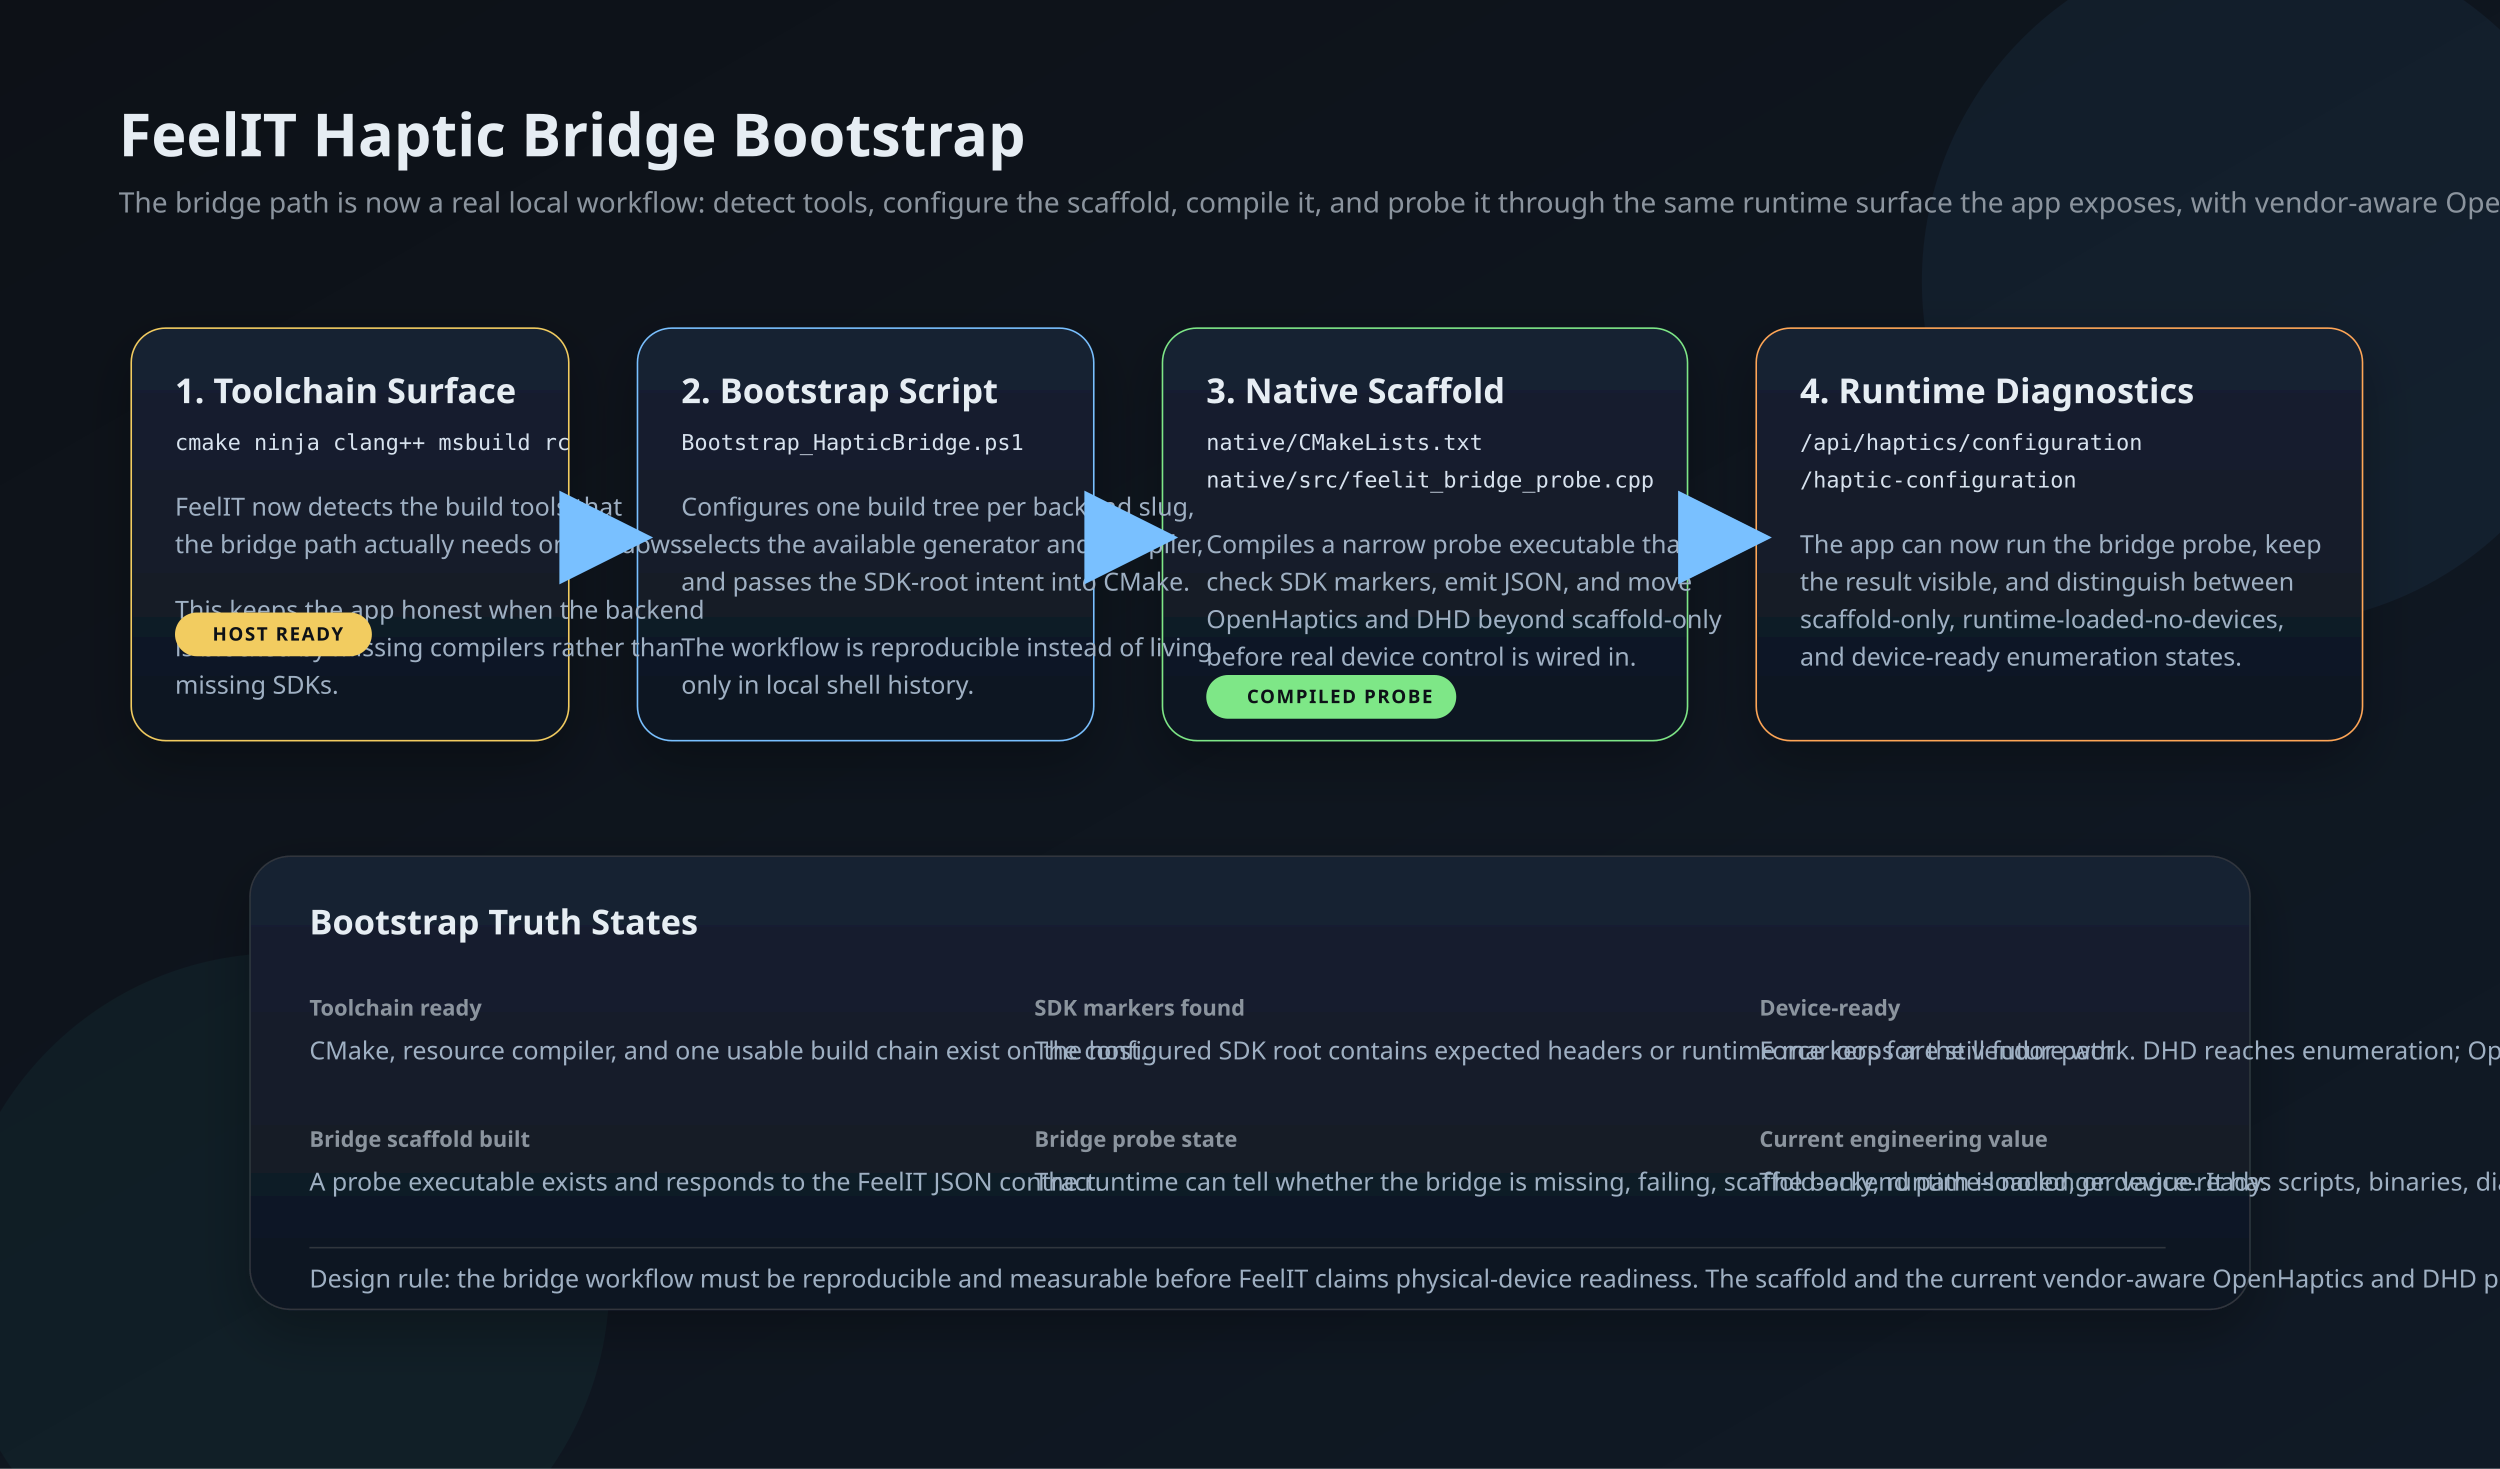
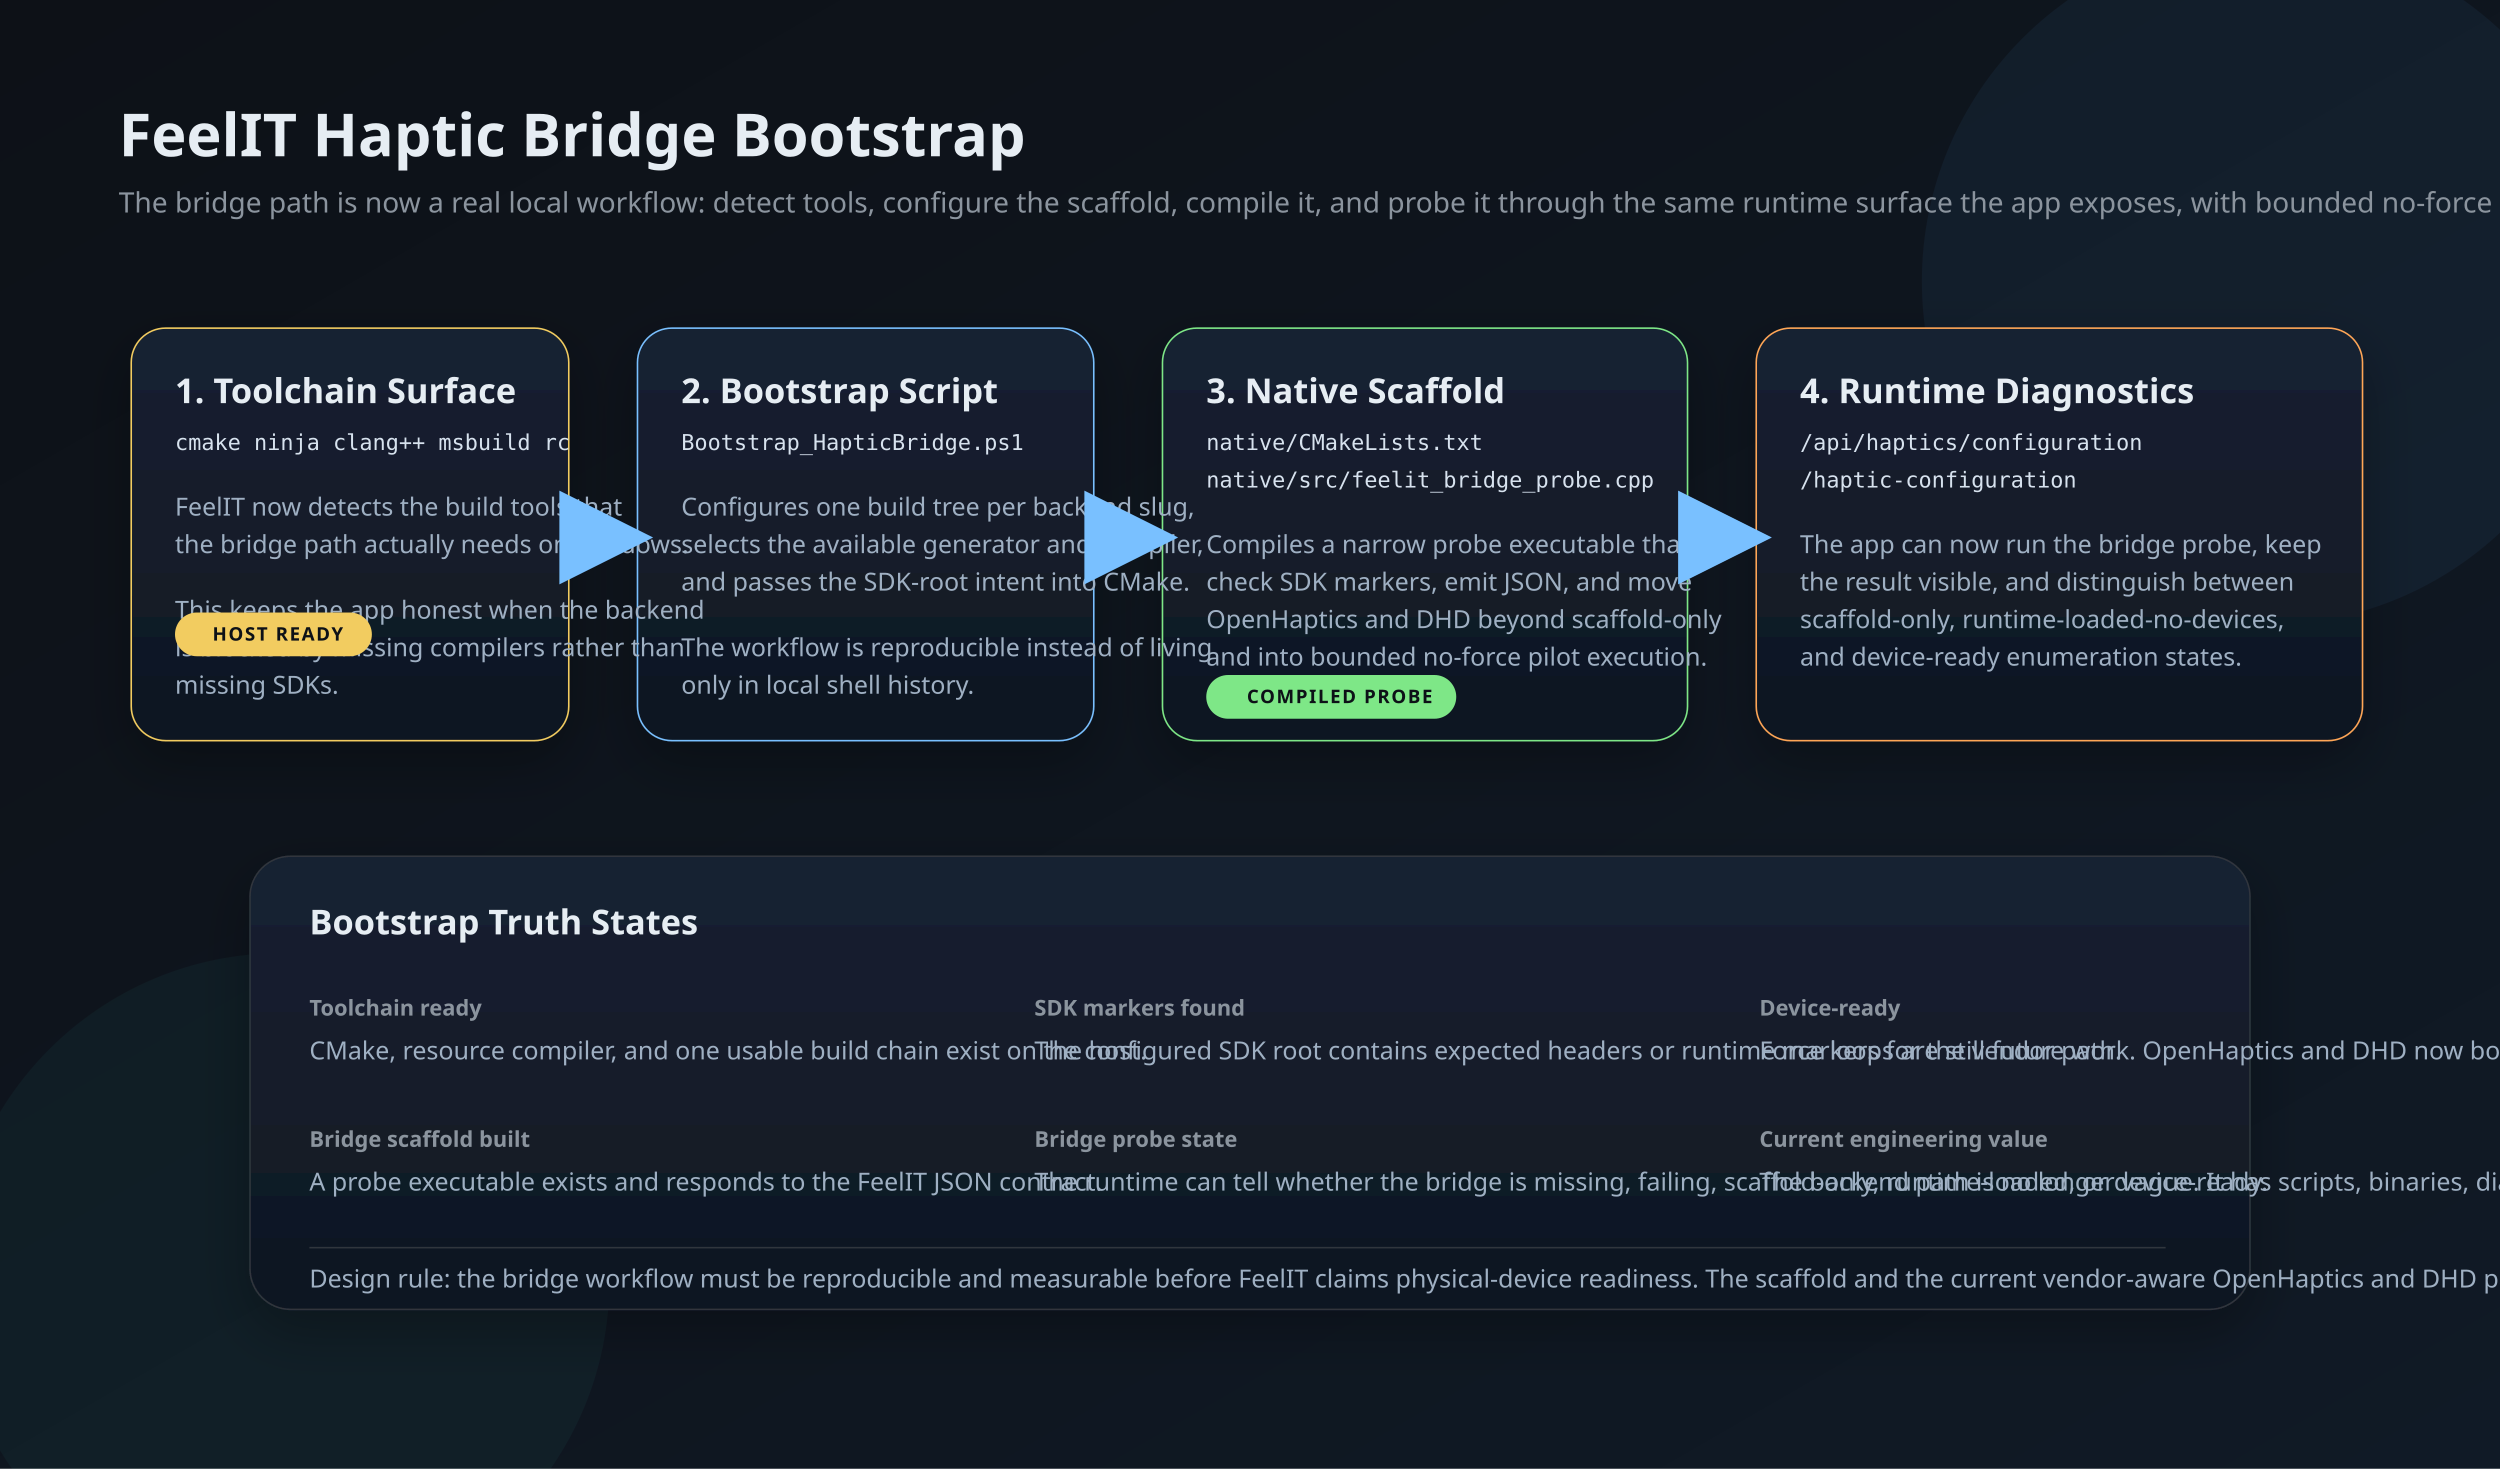
<svg xmlns="http://www.w3.org/2000/svg" width="1600" height="940" viewBox="0 0 1600 940" role="img" aria-labelledby="title desc">
  <defs>
    <linearGradient id="bg" x1="0" y1="0" x2="1" y2="1">
      <stop offset="0%" stop-color="#0d1117" />
      <stop offset="100%" stop-color="#101a26" />
    </linearGradient>
    <linearGradient id="card" x1="0" y1="0" x2="0" y2="1">
      <stop offset="0%" stop-color="#152132" />
      <stop offset="100%" stop-color="#101722" />
    </linearGradient>
    <filter id="shadow" x="-20%" y="-20%" width="140%" height="140%">
      <feDropShadow dx="0" dy="14" stdDeviation="18" flood-color="#000000" flood-opacity="0.28" />
    </filter>
    <marker id="arrow" markerWidth="12" markerHeight="12" refX="10" refY="6" orient="auto">
      <path d="M0 0 L12 6 L0 12 Z" fill="#79c0ff" />
    </marker>
    <style>
      .title { font: 700 38px 'Segoe UI', sans-serif; fill: #e6edf3; }
      .subtitle { font: 400 18px 'Segoe UI', sans-serif; fill: #8b949e; }
      .cardTitle { font: 700 22px 'Segoe UI', sans-serif; fill: #e6edf3; }
      .body { font: 400 16px 'Segoe UI', sans-serif; fill: #9fb0c3; }
      .mono { font: 400 14px Consolas, monospace; fill: #d7e2ee; }
      .badge { font: 700 12px 'Segoe UI', sans-serif; fill: #0d1117; letter-spacing: 1px; }
      .legend { font: 600 14px 'Segoe UI', sans-serif; fill: #8b949e; }
    </style>
  </defs>
  <rect width="1600" height="940" fill="url(#bg)" />
  <circle cx="1450" cy="180" r="220" fill="#58a6ff" opacity="0.06" />
  <circle cx="180" cy="820" r="210" fill="#39d2c0" opacity="0.05" />
  <text x="76" y="100" class="title">FeelIT Haptic Bridge Bootstrap</text>
-   <text x="76" y="136" class="subtitle">The bridge path is now a real local workflow: detect tools, configure the scaffold, compile it, and probe it through the same runtime surface the app exposes, with vendor-aware OpenHaptics and DHD paths.</text>
+   <text x="76" y="136" class="subtitle">The bridge path is now a real local workflow: detect tools, configure the scaffold, compile it, and probe it through the same runtime surface the app exposes, with bounded no-force execution now proven on OpenHaptics and DHD pilots.</text>
  <rect x="84" y="210" width="280" height="264" rx="22" fill="url(#card)" stroke="#f2cc60" filter="url(#shadow)" />
  <rect x="408" y="210" width="292" height="264" rx="22" fill="url(#card)" stroke="#79c0ff" filter="url(#shadow)" />
  <rect x="744" y="210" width="336" height="264" rx="22" fill="url(#card)" stroke="#7ee787" filter="url(#shadow)" />
  <rect x="1124" y="210" width="388" height="264" rx="22" fill="url(#card)" stroke="#ffa657" filter="url(#shadow)" />
  <text x="112" y="258" class="cardTitle">1. Toolchain Surface</text>
  <text x="112" y="288" class="mono">cmake  ninja  clang++  msbuild  rc</text>
  <text x="112" y="330" class="body">FeelIT now detects the build tools that</text>
  <text x="112" y="354" class="body">the bridge path actually needs on Windows.</text>
  <text x="112" y="396" class="body">This keeps the app honest when the backend</text>
  <text x="112" y="420" class="body">is blocked by missing compilers rather than</text>
  <text x="112" y="444" class="body">missing SDKs.</text>
  <rect x="112" y="392" width="126" height="28" rx="14" fill="#f2cc60" />
  <text x="136" y="410" class="badge">HOST READY</text>
  <text x="436" y="258" class="cardTitle">2. Bootstrap Script</text>
  <text x="436" y="288" class="mono">Bootstrap_HapticBridge.ps1</text>
  <text x="436" y="330" class="body">Configures one build tree per backend slug,</text>
  <text x="436" y="354" class="body">selects the available generator and compiler,</text>
  <text x="436" y="378" class="body">and passes the SDK-root intent into CMake.</text>
  <text x="436" y="420" class="body">The workflow is reproducible instead of living</text>
  <text x="436" y="444" class="body">only in local shell history.</text>
  <text x="772" y="258" class="cardTitle">3. Native Scaffold</text>
  <text x="772" y="288" class="mono">native/CMakeLists.txt</text>
  <text x="772" y="312" class="mono">native/src/feelit_bridge_probe.cpp</text>
  <text x="772" y="354" class="body">Compiles a narrow probe executable that can</text>
  <text x="772" y="378" class="body">check SDK markers, emit JSON, and move</text>
  <text x="772" y="402" class="body">OpenHaptics and DHD beyond scaffold-only</text>
-   <text x="772" y="426" class="body">before real device control is wired in.</text>
+   <text x="772" y="426" class="body">and into bounded no-force pilot execution.</text>
  <rect x="772" y="432" width="160" height="28" rx="14" fill="#7ee787" />
  <text x="798" y="450" class="badge">COMPILED PROBE</text>
  <text x="1152" y="258" class="cardTitle">4. Runtime Diagnostics</text>
  <text x="1152" y="288" class="mono">/api/haptics/configuration</text>
  <text x="1152" y="312" class="mono">/haptic-configuration</text>
  <text x="1152" y="354" class="body">The app can now run the bridge probe, keep</text>
  <text x="1152" y="378" class="body">the result visible, and distinguish between</text>
  <text x="1152" y="402" class="body">scaffold-only, runtime-loaded-no-devices,</text>
  <text x="1152" y="426" class="body">and device-ready enumeration states.</text>
  <path d="M364 344 H408" fill="none" stroke="#79c0ff" stroke-width="5" marker-end="url(#arrow)" />
  <path d="M700 344 H744" fill="none" stroke="#79c0ff" stroke-width="5" marker-end="url(#arrow)" />
  <path d="M1080 344 H1124" fill="none" stroke="#79c0ff" stroke-width="5" marker-end="url(#arrow)" />
  <rect x="160" y="548" width="1280" height="290" rx="26" fill="url(#card)" stroke="#30363d" filter="url(#shadow)" />
  <text x="198" y="598" class="cardTitle">Bootstrap Truth States</text>
  <text x="198" y="650" class="legend">Toolchain ready</text>
  <text x="198" y="678" class="body">CMake, resource compiler, and one usable build chain exist on the host.</text>
  <text x="198" y="734" class="legend">Bridge scaffold built</text>
  <text x="198" y="762" class="body">A probe executable exists and responds to the FeelIT JSON contract.</text>
  <text x="662" y="650" class="legend">SDK markers found</text>
  <text x="662" y="678" class="body">The configured SDK root contains expected headers or runtime markers for the vendor path.</text>
  <text x="662" y="734" class="legend">Bridge probe state</text>
  <text x="662" y="762" class="body">The runtime can tell whether the bridge is missing, failing, scaffold-only, runtime-loaded, or device-ready.</text>
  <text x="1126" y="650" class="legend">Device-ready</text>
-   <text x="1126" y="678" class="body">Force loops are still future work. DHD reaches enumeration; OpenHaptics now proves runtime load and symbol readiness.</text>
+   <text x="1126" y="678" class="body">Force loops are still future work. OpenHaptics and DHD now both reach bounded no-force bridge execution.</text>
  <text x="1126" y="734" class="legend">Current engineering value</text>
  <text x="1126" y="762" class="body">The backend path is no longer vague. It has scripts, binaries, diagnostics, and explicit next failures.</text>
  <rect x="198" y="798" width="1188" height="1" fill="#30363d" />
-   <text x="198" y="824" class="body">Design rule: the bridge workflow must be reproducible and measurable before FeelIT claims physical-device readiness. The scaffold and the current vendor-aware OpenHaptics and DHD probes remove uncertainty from installation and enumeration without pretending that device control is finished.</text>
+   <text x="198" y="824" class="body">Design rule: the bridge workflow must be reproducible and measurable before FeelIT claims physical-device readiness. The scaffold and the current vendor-aware OpenHaptics and DHD paths now remove uncertainty from installation, enumeration, and first bounded execution without pretending that device control is finished.</text>
</svg>
